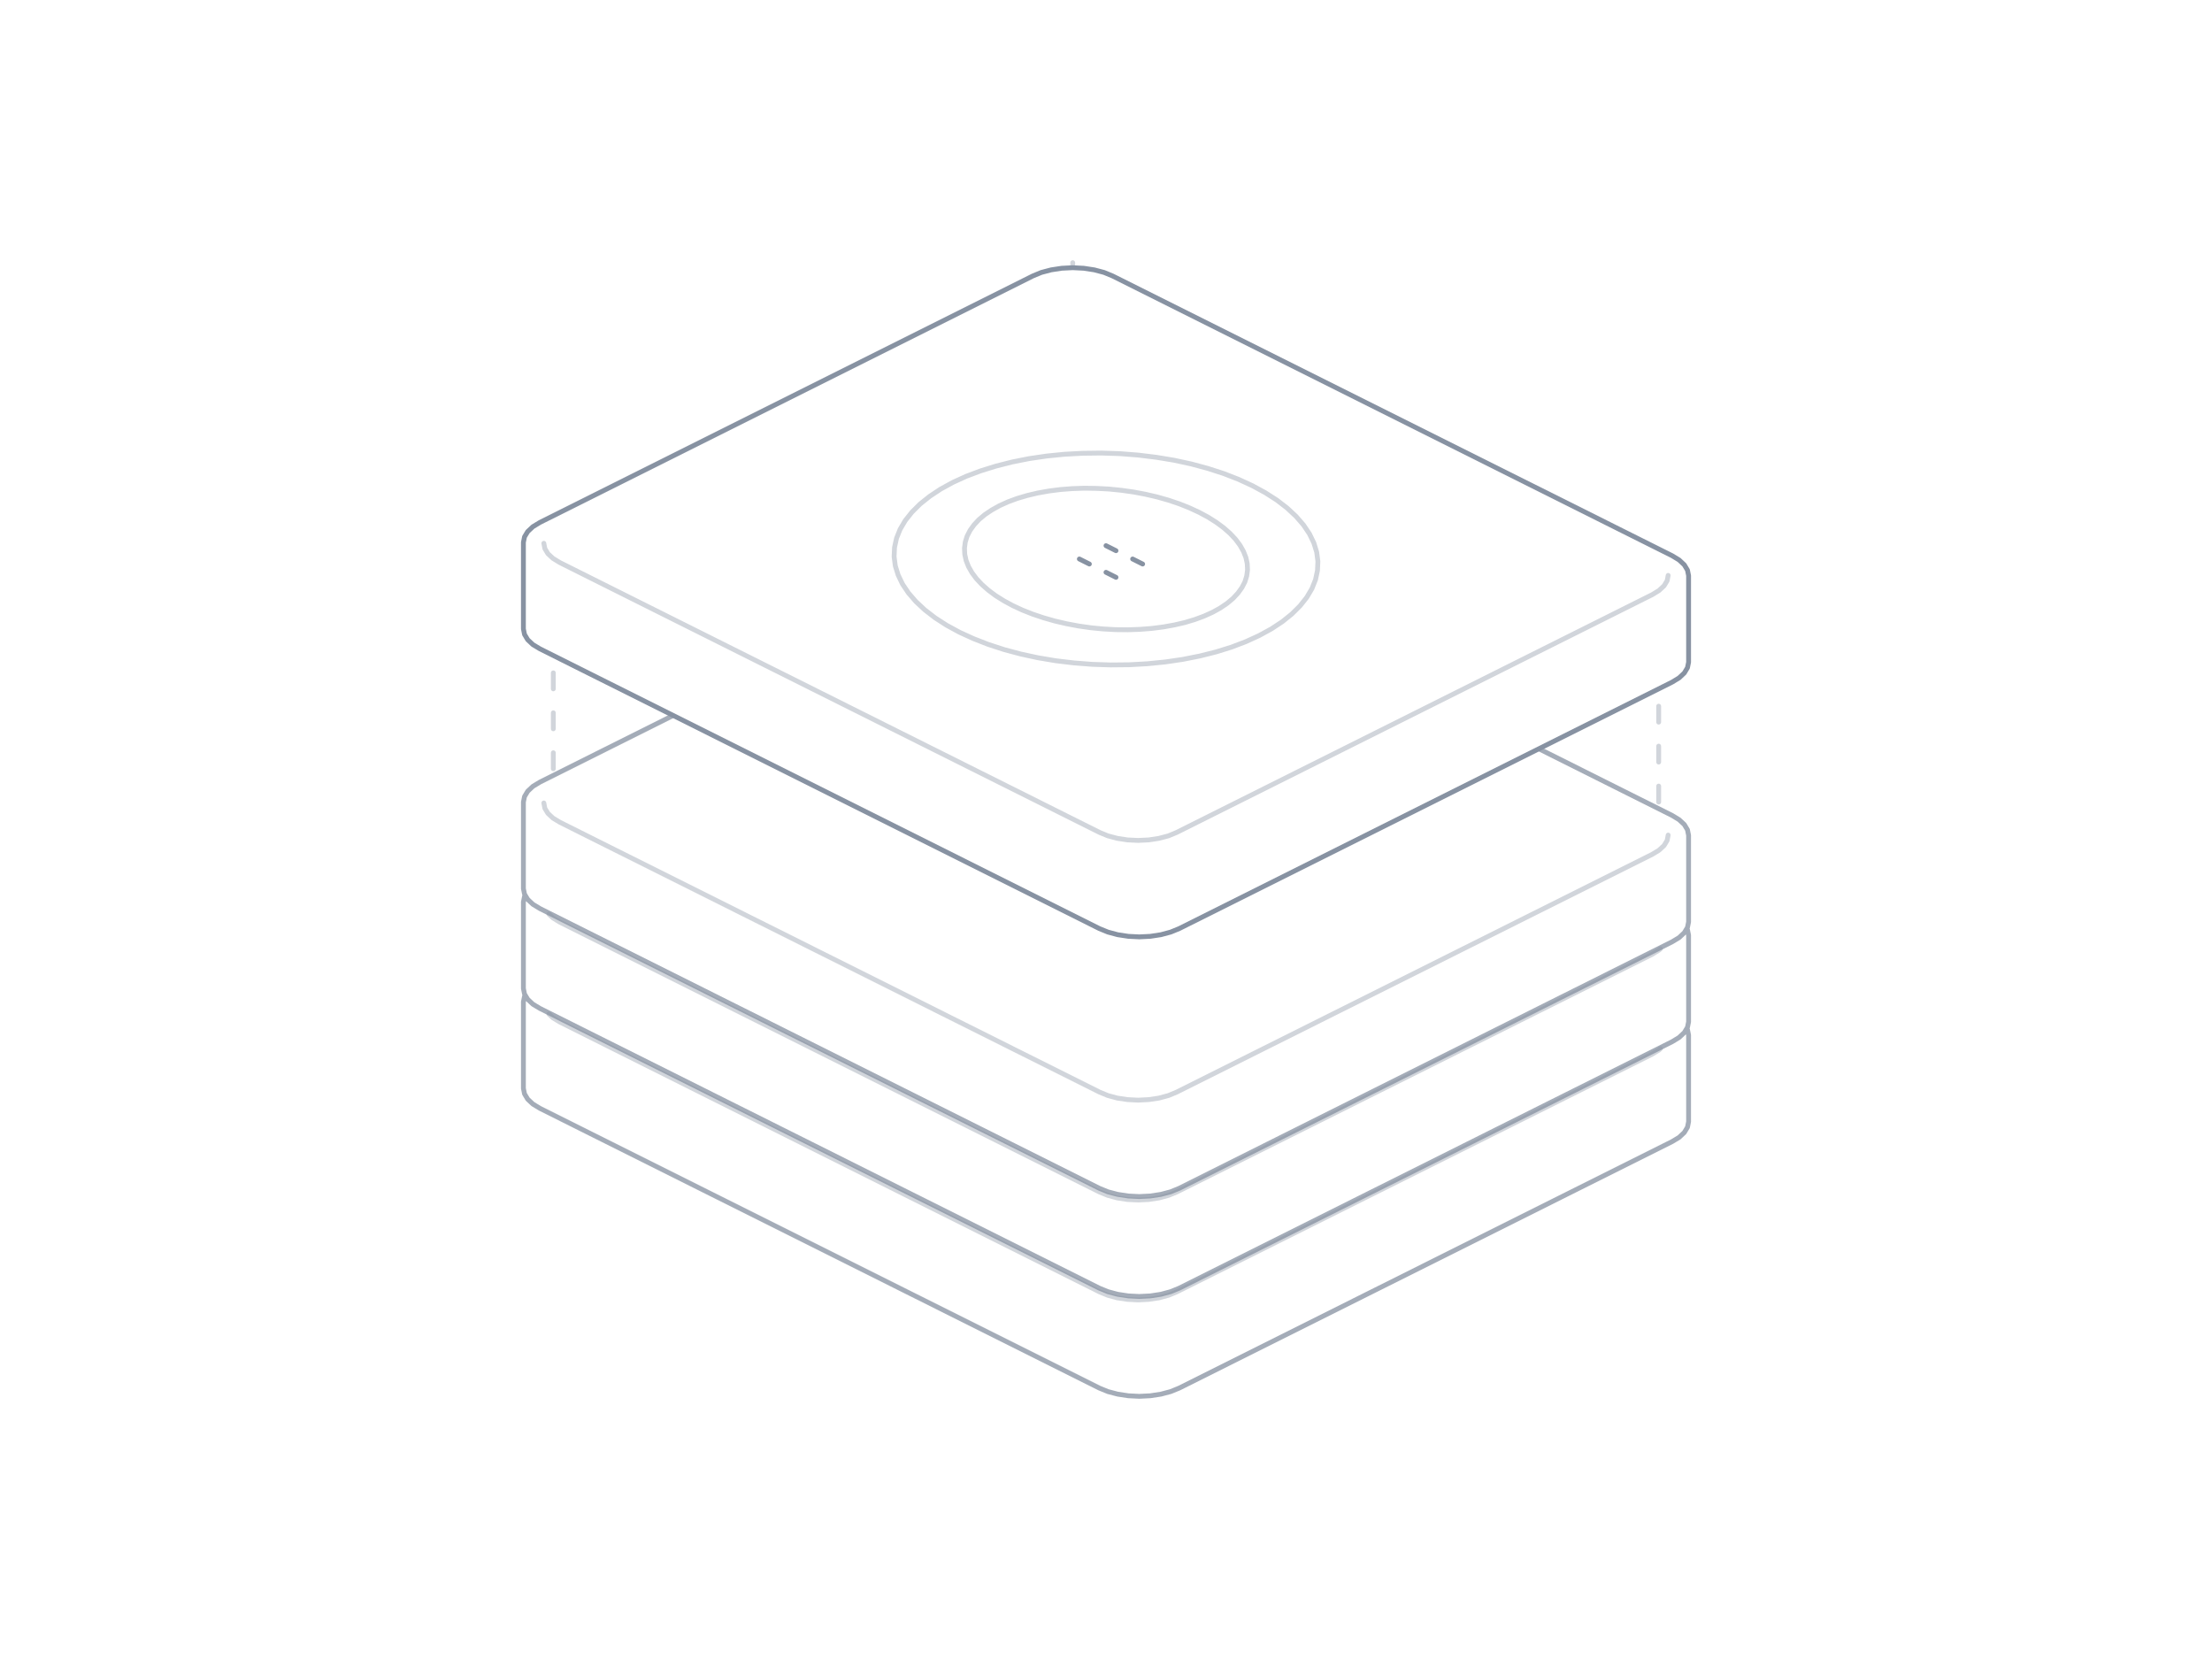
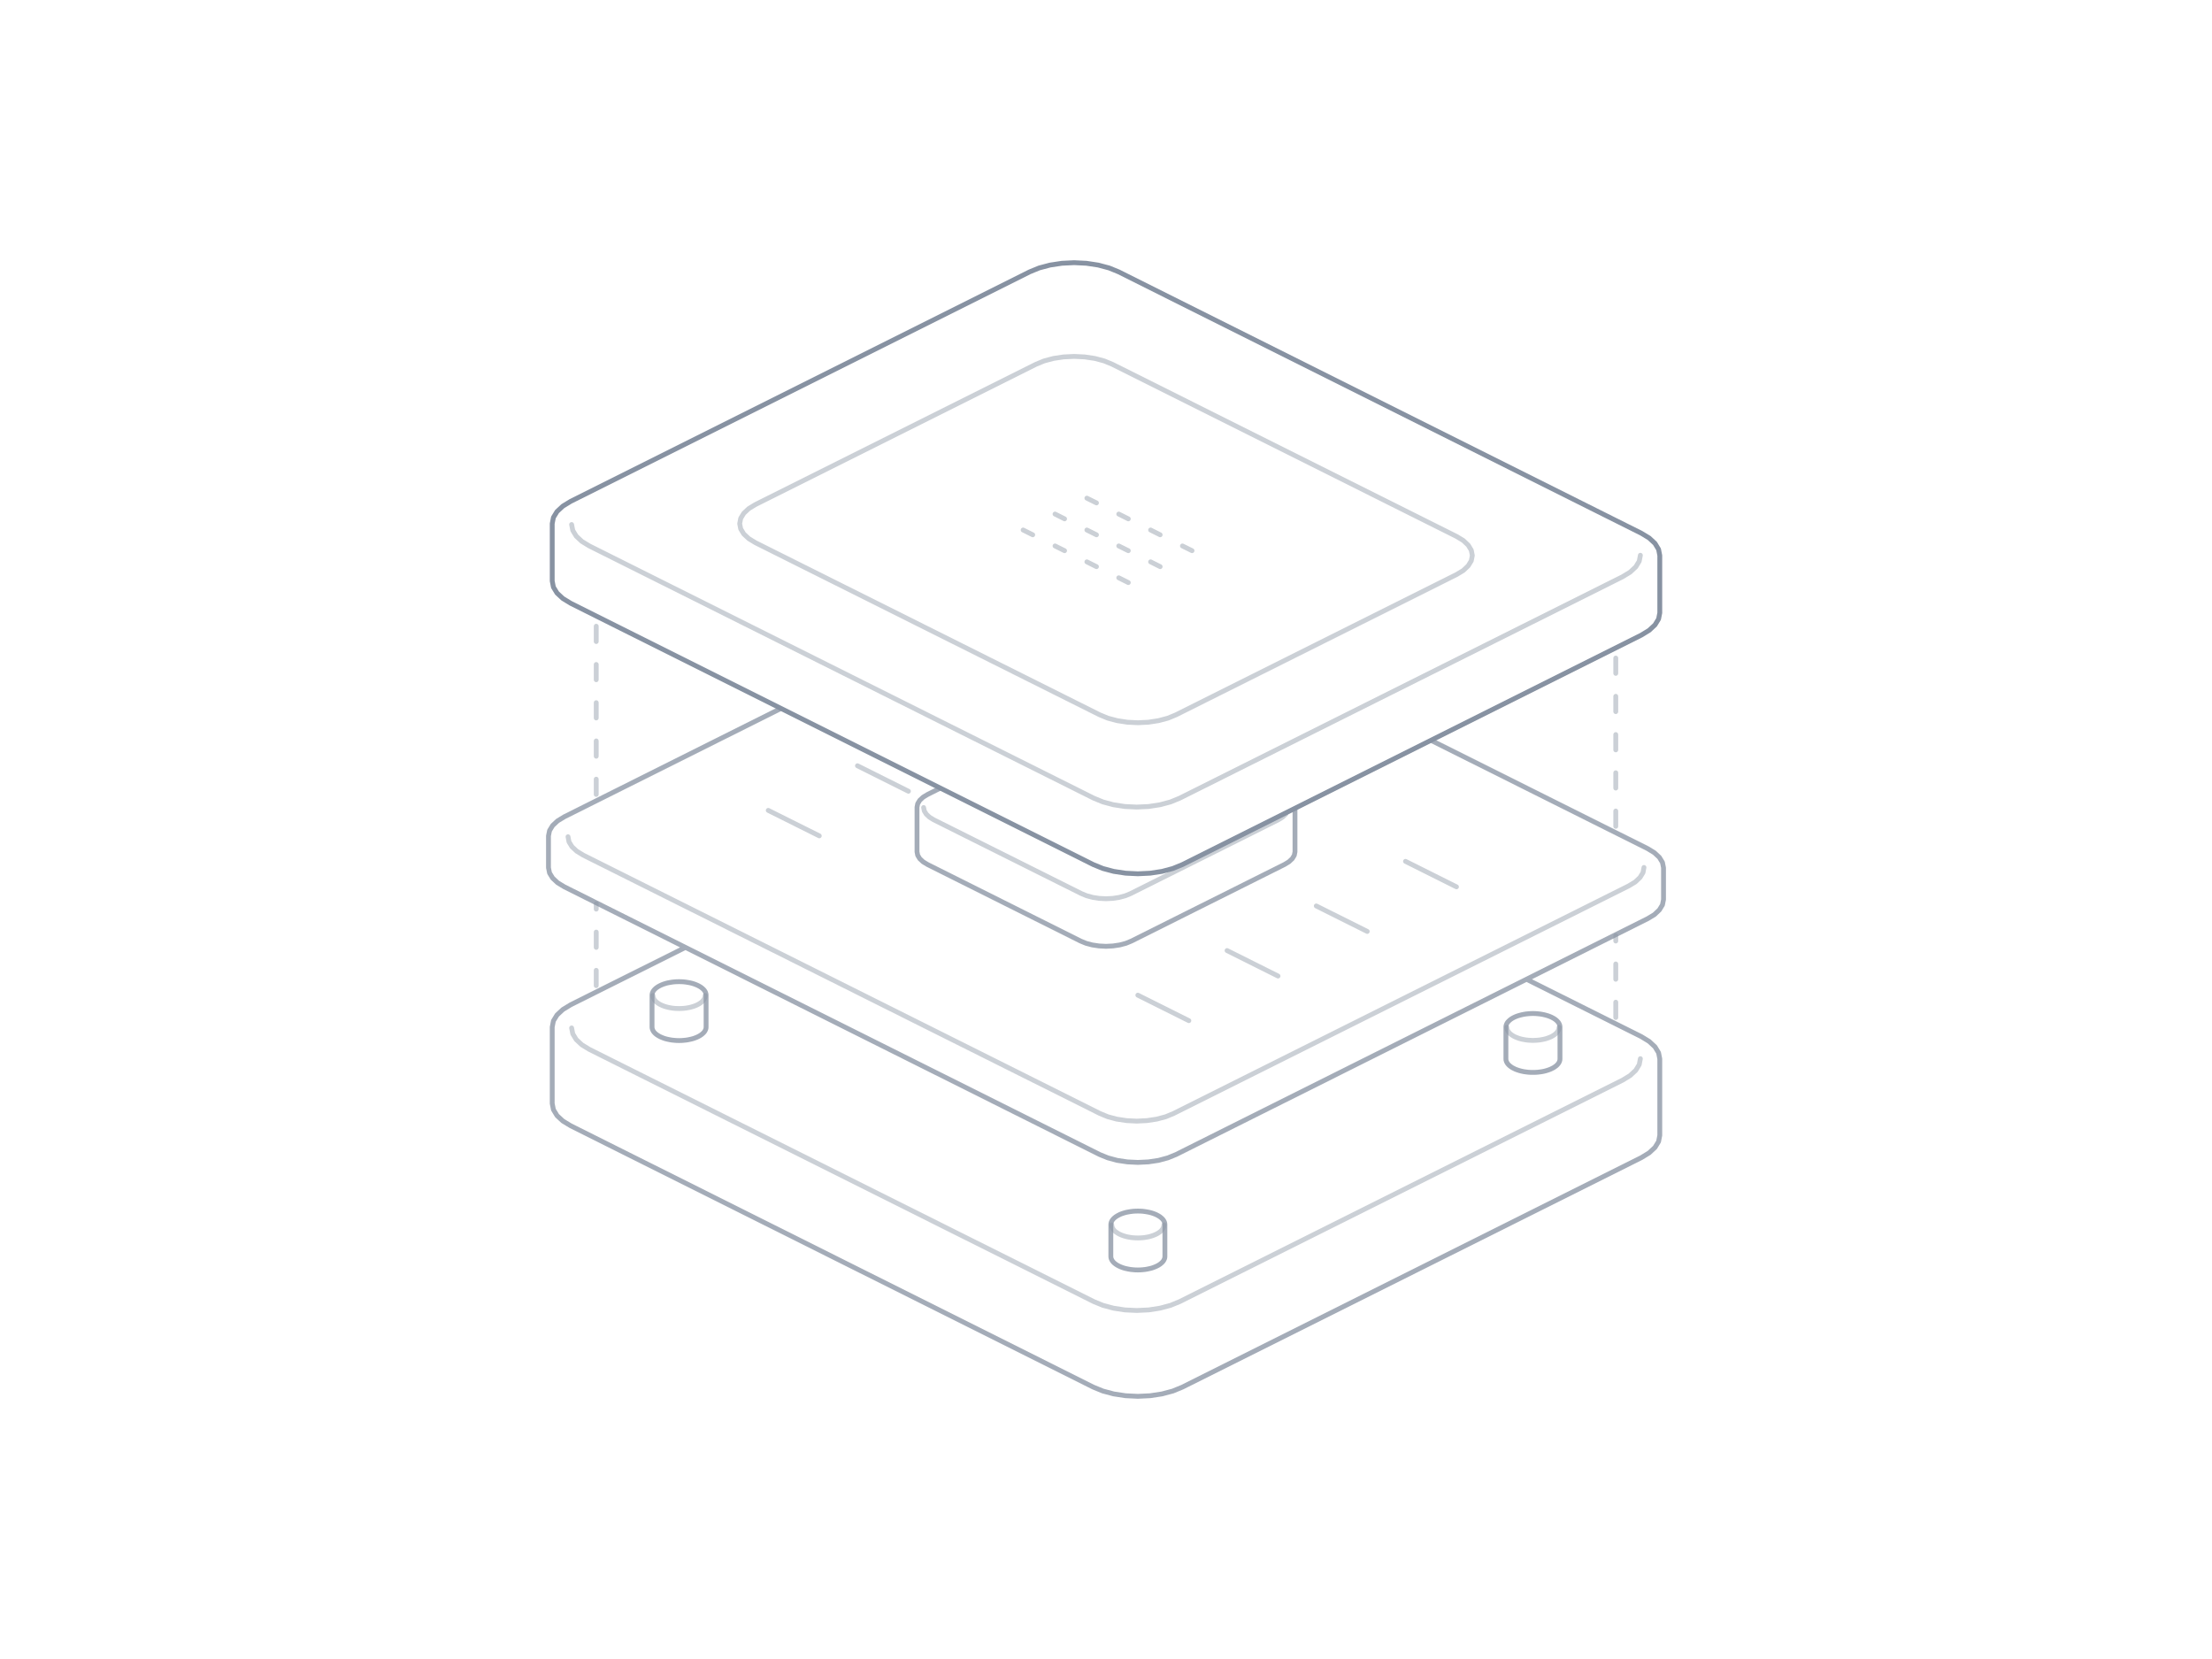
<svg xmlns="http://www.w3.org/2000/svg" viewBox="0 0 480 360" role="img" color="#8792a2" fill="none" stroke="currentColor" stroke-width="1.05" stroke-linecap="round" stroke-linejoin="round">
-   <path vector-effect="non-scaling-stroke" stroke-opacity=".38" d="M232.78,57.88 232.78,57.00 M359.93,174.04 359.93,170.58 M359.93,165.37 359.93,161.91 M359.93,156.70 359.93,153.24 M120.07,166.82 120.07,163.35 M120.07,158.15 120.07,154.68 M120.07,149.48 120.07,146.01 M360.31,227.56 360.00,227.85 358.53,228.74 255.33,280.34 253.54,281.08 251.50,281.63 249.28,281.96 246.97,282.08 244.67,281.96 242.45,281.63 240.41,281.08 238.61,280.34 121.47,221.77 120.00,220.88 119.11,220.05 M360.31,205.89 360.00,206.17 358.53,207.07 255.33,258.67 253.54,259.40 251.50,259.95 249.28,260.29 246.97,260.40 244.67,260.29 242.45,259.95 240.41,259.40 238.61,258.67 121.47,200.10 120.00,199.20 119.11,198.37 M361.99,181.21 361.77,182.37 361.10,183.48 360.00,184.50 358.53,185.39 255.33,236.99 253.54,237.73 251.50,238.28 249.28,238.61 246.97,238.73 244.67,238.61 242.45,238.28 240.41,237.73 238.61,236.99 121.47,178.42 120.00,177.53 118.90,176.50 118.23,175.40 118.01,174.24 M361.99,124.86 361.77,126.01 361.10,127.12 360.00,128.14 358.53,129.04 255.33,180.64 253.54,181.38 251.50,181.92 249.28,182.26 246.97,182.37 244.67,182.26 242.45,181.92 240.41,181.38 238.61,180.64 121.47,122.07 120.00,121.17 118.90,120.15 118.23,119.04 118.01,117.89 M273.23,137.92 270.34,139.24 267.21,140.43 263.87,141.47 260.36,142.35 256.69,143.08 252.89,143.64 248.99,144.03 245.03,144.25 241.02,144.29 237.01,144.16 233.02,143.85 229.09,143.38 225.23,142.73 221.49,141.92 217.90,140.96 214.46,139.84 211.23,138.58 208.21,137.20 205.43,135.69 202.92,134.07 200.69,132.35 198.76,130.55 197.14,128.68 195.85,126.76 194.90,124.79 194.28,122.80 194.02,120.79 194.11,118.79 194.54,116.81 195.32,114.86 196.44,112.96 197.90,111.12 199.67,109.36 201.75,107.70 204.12,106.13 206.77,104.68 209.66,103.36 212.79,102.18 216.13,101.14 219.64,100.25 223.31,99.52 227.11,98.96 231.01,98.57 234.97,98.36 238.98,98.31 242.99,98.44 246.98,98.75 250.91,99.23 254.77,99.87 258.51,100.68 262.10,101.65 265.54,102.76 268.77,104.02 271.79,105.41 274.57,106.92 277.08,108.53 279.31,110.25 281.24,112.05 282.86,113.92 284.15,115.85 285.10,117.81 285.72,119.81 285.98,121.81 285.89,123.81 285.46,125.80 284.68,127.75 283.56,129.64 282.10,131.48 280.33,133.24 278.25,134.91 275.88,136.47 273.23,137.92 M263.12,132.86 261.27,133.70 259.26,134.44 257.10,135.09 254.81,135.62 252.40,136.05 249.91,136.37 247.34,136.57 244.71,136.66 242.04,136.63 239.36,136.48 236.69,136.22 234.04,135.84 231.44,135.35 228.90,134.76 226.44,134.06 224.09,133.27 221.86,132.39 219.77,131.42 217.83,130.37 216.06,129.26 214.48,128.08 213.08,126.85 211.89,125.58 210.92,124.28 210.17,122.96 209.64,121.62 209.35,120.28 209.29,118.95 209.46,117.63 209.86,116.35 210.50,115.10 211.36,113.90 212.43,112.75 213.72,111.67 215.21,110.67 216.88,109.74 218.73,108.90 220.74,108.16 222.90,107.52 225.19,106.98 227.60,106.55 230.09,106.23 232.66,106.03 235.29,105.94 237.96,105.98 240.64,106.12 243.31,106.39 245.96,106.76 248.56,107.25 251.10,107.84 253.56,108.54 255.91,109.33 258.14,110.22 260.23,111.19 262.17,112.23 263.94,113.35 265.52,114.52 266.92,115.75 268.11,117.02 269.08,118.32 269.83,119.65 270.36,120.98 270.65,122.32 270.71,123.66 270.54,124.97 270.14,126.26 269.50,127.50 268.64,128.70 267.57,129.85 266.28,130.93 264.79,131.94 263.12,132.86" />
-   <path vector-effect="non-scaling-stroke" stroke-opacity=".76" d="M113.84,216.16 113.82,216.20 113.58,217.39 113.58,236.18 113.82,237.37 114.51,238.52 115.64,239.58 117.17,240.51 238.56,301.21 240.42,301.97 242.54,302.53 244.84,302.88 247.22,303.00 249.61,302.88 251.91,302.53 254.03,301.97 255.89,301.21 362.83,247.73 364.36,246.81 365.49,245.75 366.18,244.60 366.42,243.40 366.42,224.62 366.18,223.42 366.16,223.38 M113.84,194.48 113.82,194.52 113.58,195.72 113.58,214.50 113.82,215.70 114.51,216.85 115.64,217.91 117.17,218.83 238.56,279.53 240.42,280.29 242.54,280.86 244.84,281.21 247.22,281.33 249.61,281.21 251.91,280.86 254.03,280.29 255.89,279.53 362.83,226.06 364.36,225.13 365.49,224.07 366.18,222.92 366.42,221.73 366.42,202.94 366.18,201.75 366.16,201.71 M145.83,155.38 117.17,169.71 115.64,170.64 114.51,171.70 113.82,172.85 113.58,174.04 113.58,192.83 113.82,194.02 114.51,195.17 115.64,196.23 117.17,197.16 238.56,257.86 240.42,258.62 242.54,259.18 244.84,259.53 247.22,259.65 249.61,259.53 251.91,259.18 254.03,258.62 255.89,257.86 362.83,204.38 364.36,203.46 365.49,202.40 366.18,201.25 366.42,200.05 366.42,181.27 366.18,180.07 365.49,178.92 364.36,177.87 362.83,176.94 334.17,162.60" />
-   <path vector-effect="non-scaling-stroke" stroke-opacity="1" d="M232.78,58.09 230.39,58.21 228.09,58.56 225.97,59.12 224.11,59.89 117.17,113.36 115.64,114.29 114.51,115.35 113.82,116.49 113.58,117.69 113.58,136.47 113.82,137.67 114.51,138.82 115.64,139.88 117.17,140.80 238.56,201.50 240.42,202.26 242.54,202.83 244.84,203.18 247.22,203.30 249.61,203.18 251.91,202.83 254.03,202.26 255.89,201.50 362.83,148.03 364.36,147.10 365.49,146.04 366.18,144.89 366.42,143.70 366.42,124.91 366.18,123.72 365.49,122.57 364.36,121.51 362.83,120.58 241.44,59.89 239.58,59.12 237.46,58.56 235.16,58.21 232.78,58.09 M240.00,118.41 242.17,119.50 M234.22,121.30 236.39,122.39 M245.78,121.30 247.95,122.39 M240.00,124.19 242.17,125.28" />
+   <path vector-effect="non-scaling-stroke" stroke-opacity=".43" d="M350.62,220.79 350.62,217.47 M350.62,212.50 350.62,209.18 M350.62,204.20 350.62,203.05 M350.62,179.31 350.62,175.99 M350.62,171.01 350.62,167.69 M350.62,162.72 350.62,159.40 M350.62,154.42 350.62,151.10 M350.62,146.12 350.62,142.80 M129.38,213.88 129.38,210.56 M129.38,205.58 129.38,202.26 M129.38,197.28 129.38,196.13 M129.38,172.39 129.38,169.08 M129.38,164.10 129.38,160.78 M129.38,155.80 129.38,152.48 M129.38,147.50 129.38,144.19 M129.38,139.21 129.38,135.89 M355.96,229.73 355.71,231.02 354.96,232.25 353.74,233.39 352.10,234.39 256.00,282.44 254.00,283.26 251.72,283.87 249.25,284.25 246.67,284.37 244.10,284.25 241.62,283.87 239.34,283.26 237.34,282.44 127.90,227.72 126.26,226.72 125.04,225.58 124.29,224.34 124.04,223.06 M338.31,222.94 338.29,223.18 338.22,223.43 338.11,223.67 337.97,223.90 337.78,224.13 337.55,224.35 337.28,224.56 336.98,224.75 336.65,224.94 336.28,225.10 335.89,225.25 335.48,225.39 335.04,225.50 334.58,225.59 334.11,225.67 333.63,225.72 333.14,225.75 332.65,225.77 332.15,225.75 331.66,225.72 331.18,225.67 330.71,225.59 330.25,225.50 329.82,225.39 329.40,225.25 329.01,225.10 328.64,224.94 328.31,224.75 328.01,224.56 327.74,224.35 327.51,224.13 327.33,223.90 327.18,223.67 327.07,223.43 327.01,223.18 326.98,222.94 M153.02,216.02 152.99,216.27 152.93,216.51 152.82,216.75 152.67,216.99 152.49,217.22 152.26,217.44 151.99,217.64 151.69,217.84 151.36,218.02 150.99,218.19 150.60,218.34 150.18,218.47 149.75,218.59 149.29,218.68 148.82,218.76 148.34,218.81 147.85,218.84 147.35,218.85 146.86,218.84 146.37,218.81 145.89,218.76 145.42,218.68 144.96,218.59 144.52,218.47 144.11,218.34 143.72,218.19 143.35,218.02 143.02,217.84 142.72,217.64 142.45,217.44 142.22,217.22 142.03,216.99 141.89,216.75 141.78,216.51 141.71,216.27 141.69,216.02 M252.58,265.80 252.55,266.05 252.49,266.29 252.38,266.53 252.23,266.77 252.04,267.00 251.82,267.22 251.55,267.42 251.25,267.62 250.92,267.80 250.55,267.97 250.16,268.12 249.74,268.25 249.31,268.37 248.85,268.46 248.38,268.54 247.90,268.59 247.41,268.62 246.91,268.63 246.42,268.62 245.93,268.59 245.45,268.54 244.98,268.46 244.52,268.37 244.08,268.25 243.67,268.12 243.27,267.97 242.91,267.80 242.58,267.62 242.28,267.42 242.01,267.22 241.78,267.00 241.59,266.77 241.45,266.53 241.34,266.29 241.27,266.05 241.25,265.80 M356.74,188.24 356.53,189.35 355.88,190.41 354.84,191.39 353.43,192.24 254.67,241.62 252.96,242.33 251.00,242.85 248.88,243.17 246.67,243.28 244.47,243.17 242.34,242.85 240.39,242.33 238.67,241.62 126.57,185.57 125.16,184.71 124.12,183.74 123.47,182.68 123.26,181.57 M279.04,176.62 279.00,176.67 278.31,177.32 277.37,177.90 245.33,193.91 244.19,194.38 242.89,194.73 241.47,194.95 240.00,195.02 238.53,194.95 237.11,194.73 235.81,194.38 234.67,193.91 202.63,177.90 201.69,177.32 201.00,176.67 200.57,175.97 200.42,175.23 M186.07,166.17 197.13,171.70 M166.71,175.85 177.78,181.38 M304.99,186.91 316.05,192.44 M285.63,196.59 296.69,202.12 M266.27,206.27 277.33,211.80 M246.91,215.95 257.98,221.48 M355.96,120.49 355.71,121.78 354.96,123.01 353.74,124.15 352.10,125.15 256.00,173.20 254.00,174.02 251.72,174.63 249.25,175.01 246.67,175.13 244.10,175.01 241.62,174.63 239.34,174.02 237.34,173.20 127.90,118.48 126.26,117.48 125.04,116.34 124.29,115.10 124.04,113.82 M316.06,116.40 317.52,117.28 318.60,118.30 319.27,119.40 319.49,120.54 319.27,121.68 318.60,122.78 317.52,123.80 316.06,124.68 255.20,155.11 253.43,155.84 251.40,156.38 249.20,156.72 246.91,156.83 244.63,156.72 242.43,156.38 240.40,155.84 238.63,155.11 163.94,117.77 162.48,116.88 161.40,115.87 160.73,114.77 160.51,113.63 160.73,112.48 161.40,111.38 162.48,110.37 163.94,109.48 224.80,79.05 226.57,78.32 228.60,77.78 230.80,77.45 233.09,77.34 235.37,77.45 237.57,77.78 239.60,78.32 241.37,79.05 316.06,116.40 M235.85,108.10 237.93,109.13 M228.94,111.55 231.01,112.59 M222.02,115.01 224.10,116.05 M242.77,111.55 244.84,112.59 M235.85,115.01 237.93,116.05 M228.94,118.47 231.01,119.50 M249.68,115.01 251.75,116.05 M242.77,118.47 244.84,119.50 M235.85,121.92 237.93,122.96 M256.59,118.47 258.67,119.50 M249.68,121.92 251.75,122.96 M242.77,125.38 244.84,126.42" />
+   <path vector-effect="non-scaling-stroke" stroke-opacity=".76" d="M148.51,205.70 123.84,218.03 122.14,219.07 120.87,220.25 120.09,221.53 119.83,222.87 119.83,239.46 120.09,240.79 120.87,242.08 122.14,243.26 123.84,244.29 237.24,301.00 239.32,301.85 241.68,302.48 244.25,302.87 246.91,303.00 249.58,302.87 252.15,302.48 254.51,301.85 256.58,301.00 356.16,251.21 357.86,250.17 359.13,248.99 359.91,247.71 360.17,246.37 360.17,229.78 359.91,228.45 359.13,227.16 357.86,225.98 356.16,224.94 331.49,212.61 M332.65,219.93 332.13,219.94 331.63,219.98 331.13,220.03 330.64,220.11 330.17,220.21 329.71,220.33 329.28,220.46 328.87,220.62 328.50,220.79 328.15,220.98 327.84,221.18 327.57,221.40 327.33,221.63 327.13,221.86 326.98,222.11 326.87,222.36 326.80,222.61 326.78,222.87 326.78,229.78 326.80,230.04 326.87,230.29 326.98,230.54 327.13,230.78 327.33,231.02 327.57,231.25 327.84,231.46 328.15,231.67 328.50,231.85 328.87,232.03 329.28,232.18 329.71,232.32 330.17,232.44 330.64,232.54 331.13,232.61 331.63,232.67 332.13,232.70 332.65,232.71 333.16,232.70 333.66,232.67 334.16,232.61 334.65,232.54 335.13,232.44 335.58,232.32 336.01,232.18 336.42,232.03 336.79,231.85 337.14,231.67 337.45,231.46 337.73,231.25 337.96,231.02 338.16,230.78 338.31,230.54 338.42,230.29 338.49,230.04 338.51,229.78 338.51,222.87 338.49,222.61 338.42,222.36 338.31,222.11 338.16,221.86 337.96,221.63 337.73,221.40 337.45,221.18 337.14,220.98 336.79,220.79 336.42,220.62 336.01,220.46 335.58,220.33 335.13,220.21 334.65,220.11 334.16,220.03 333.66,219.98 333.16,219.94 332.65,219.93 M147.35,213.02 146.84,213.03 146.34,213.06 145.84,213.12 145.35,213.20 144.87,213.29 144.42,213.41 143.99,213.55 143.58,213.71 143.21,213.88 142.86,214.07 142.55,214.27 142.27,214.49 142.04,214.71 141.84,214.95 141.69,215.19 141.58,215.44 141.51,215.70 141.49,215.95 141.49,222.87 141.51,223.12 141.58,223.38 141.69,223.63 141.84,223.87 142.04,224.11 142.27,224.33 142.55,224.55 142.86,224.75 143.21,224.94 143.58,225.11 143.99,225.27 144.42,225.41 144.87,225.52 145.35,225.62 145.84,225.70 146.34,225.75 146.84,225.79 147.35,225.80 147.87,225.79 148.37,225.75 148.87,225.70 149.36,225.62 149.83,225.52 150.29,225.41 150.72,225.27 151.13,225.11 151.50,224.94 151.85,224.75 152.16,224.55 152.43,224.33 152.67,224.11 152.87,223.87 153.02,223.63 153.13,223.38 153.20,223.12 153.22,222.87 153.22,215.95 153.20,215.70 153.13,215.44 153.02,215.19 152.87,214.95 152.67,214.71 152.43,214.49 152.16,214.27 151.85,214.07 151.50,213.88 151.13,213.71 150.72,213.55 150.29,213.41 149.83,213.29 149.36,213.20 148.87,213.12 148.37,213.06 147.87,213.03 147.35,213.02 M246.91,262.80 246.40,262.81 245.90,262.84 245.40,262.90 244.91,262.98 244.43,263.07 243.98,263.19 243.55,263.33 243.14,263.48 242.77,263.66 242.42,263.85 242.11,264.05 241.83,264.27 241.60,264.49 241.40,264.73 241.25,264.97 241.14,265.22 241.07,265.48 241.05,265.73 241.05,272.65 241.07,272.90 241.14,273.16 241.25,273.40 241.40,273.65 241.60,273.89 241.83,274.11 242.11,274.33 242.42,274.53 242.77,274.72 243.14,274.89 243.55,275.05 243.98,275.19 244.43,275.30 244.91,275.40 245.40,275.48 245.90,275.53 246.40,275.57 246.91,275.58 247.43,275.57 247.93,275.53 248.43,275.48 248.92,275.40 249.39,275.30 249.85,275.19 250.28,275.05 250.68,274.89 251.06,274.72 251.41,274.53 251.72,274.33 251.99,274.11 252.23,273.89 252.43,273.65 252.58,273.40 252.69,273.16 252.76,272.90 252.78,272.65 252.78,265.73 252.76,265.48 252.69,265.22 252.58,264.97 252.43,264.73 252.23,264.49 251.99,264.27 251.72,264.05 251.41,263.85 251.06,263.66 250.68,263.48 250.28,263.33 249.85,263.19 249.39,263.07 248.92,262.98 248.43,262.90 247.93,262.84 247.43,262.81 246.91,262.80 M169.25,153.84 122.46,177.24 121.00,178.13 119.92,179.14 119.25,180.24 119.02,181.38 119.02,188.30 119.25,189.44 119.92,190.54 121.00,191.55 122.46,192.44 238.63,250.53 240.40,251.25 242.43,251.80 244.63,252.13 246.91,252.24 249.20,252.13 251.40,251.80 253.43,251.25 255.20,250.53 357.54,199.35 359.00,198.47 360.08,197.45 360.75,196.35 360.98,195.21 360.98,188.30 360.75,187.15 360.08,186.05 359.00,185.04 357.54,184.15 310.75,160.76 M203.82,171.13 201.28,172.40 200.31,172.99 199.58,173.67 199.14,174.40 198.99,175.16 198.99,184.84 199.14,185.60 199.58,186.33 200.31,187.01 201.28,187.60 234.47,204.20 235.66,204.69 237.01,205.05 238.48,205.27 240.00,205.35 241.52,205.27 242.99,205.05 244.34,204.69 245.53,204.20 278.72,187.60 279.69,187.01 280.42,186.33 280.86,185.60 281.01,184.84 281.01,175.63" />
+   <path vector-effect="non-scaling-stroke" stroke-opacity="1" d="M233.09,57.00 230.42,57.13 227.85,57.52 225.49,58.15 223.42,59.00 123.84,108.79 122.14,109.83 120.87,111.01 120.09,112.29 119.83,113.63 119.83,126.07 120.09,127.41 120.87,128.69 122.14,129.87 123.84,130.91 237.24,187.61 239.32,188.46 241.68,189.09 244.25,189.48 246.91,189.61 249.58,189.48 252.15,189.09 254.51,188.46 256.58,187.61 356.16,137.82 357.86,136.78 359.13,135.60 359.91,134.32 360.17,132.99 360.17,120.54 359.91,119.21 359.13,117.92 357.86,116.74 356.16,115.71 242.76,59.00 240.68,58.15 238.32,57.52 235.75,57.13 233.09,57.00" />
</svg>
